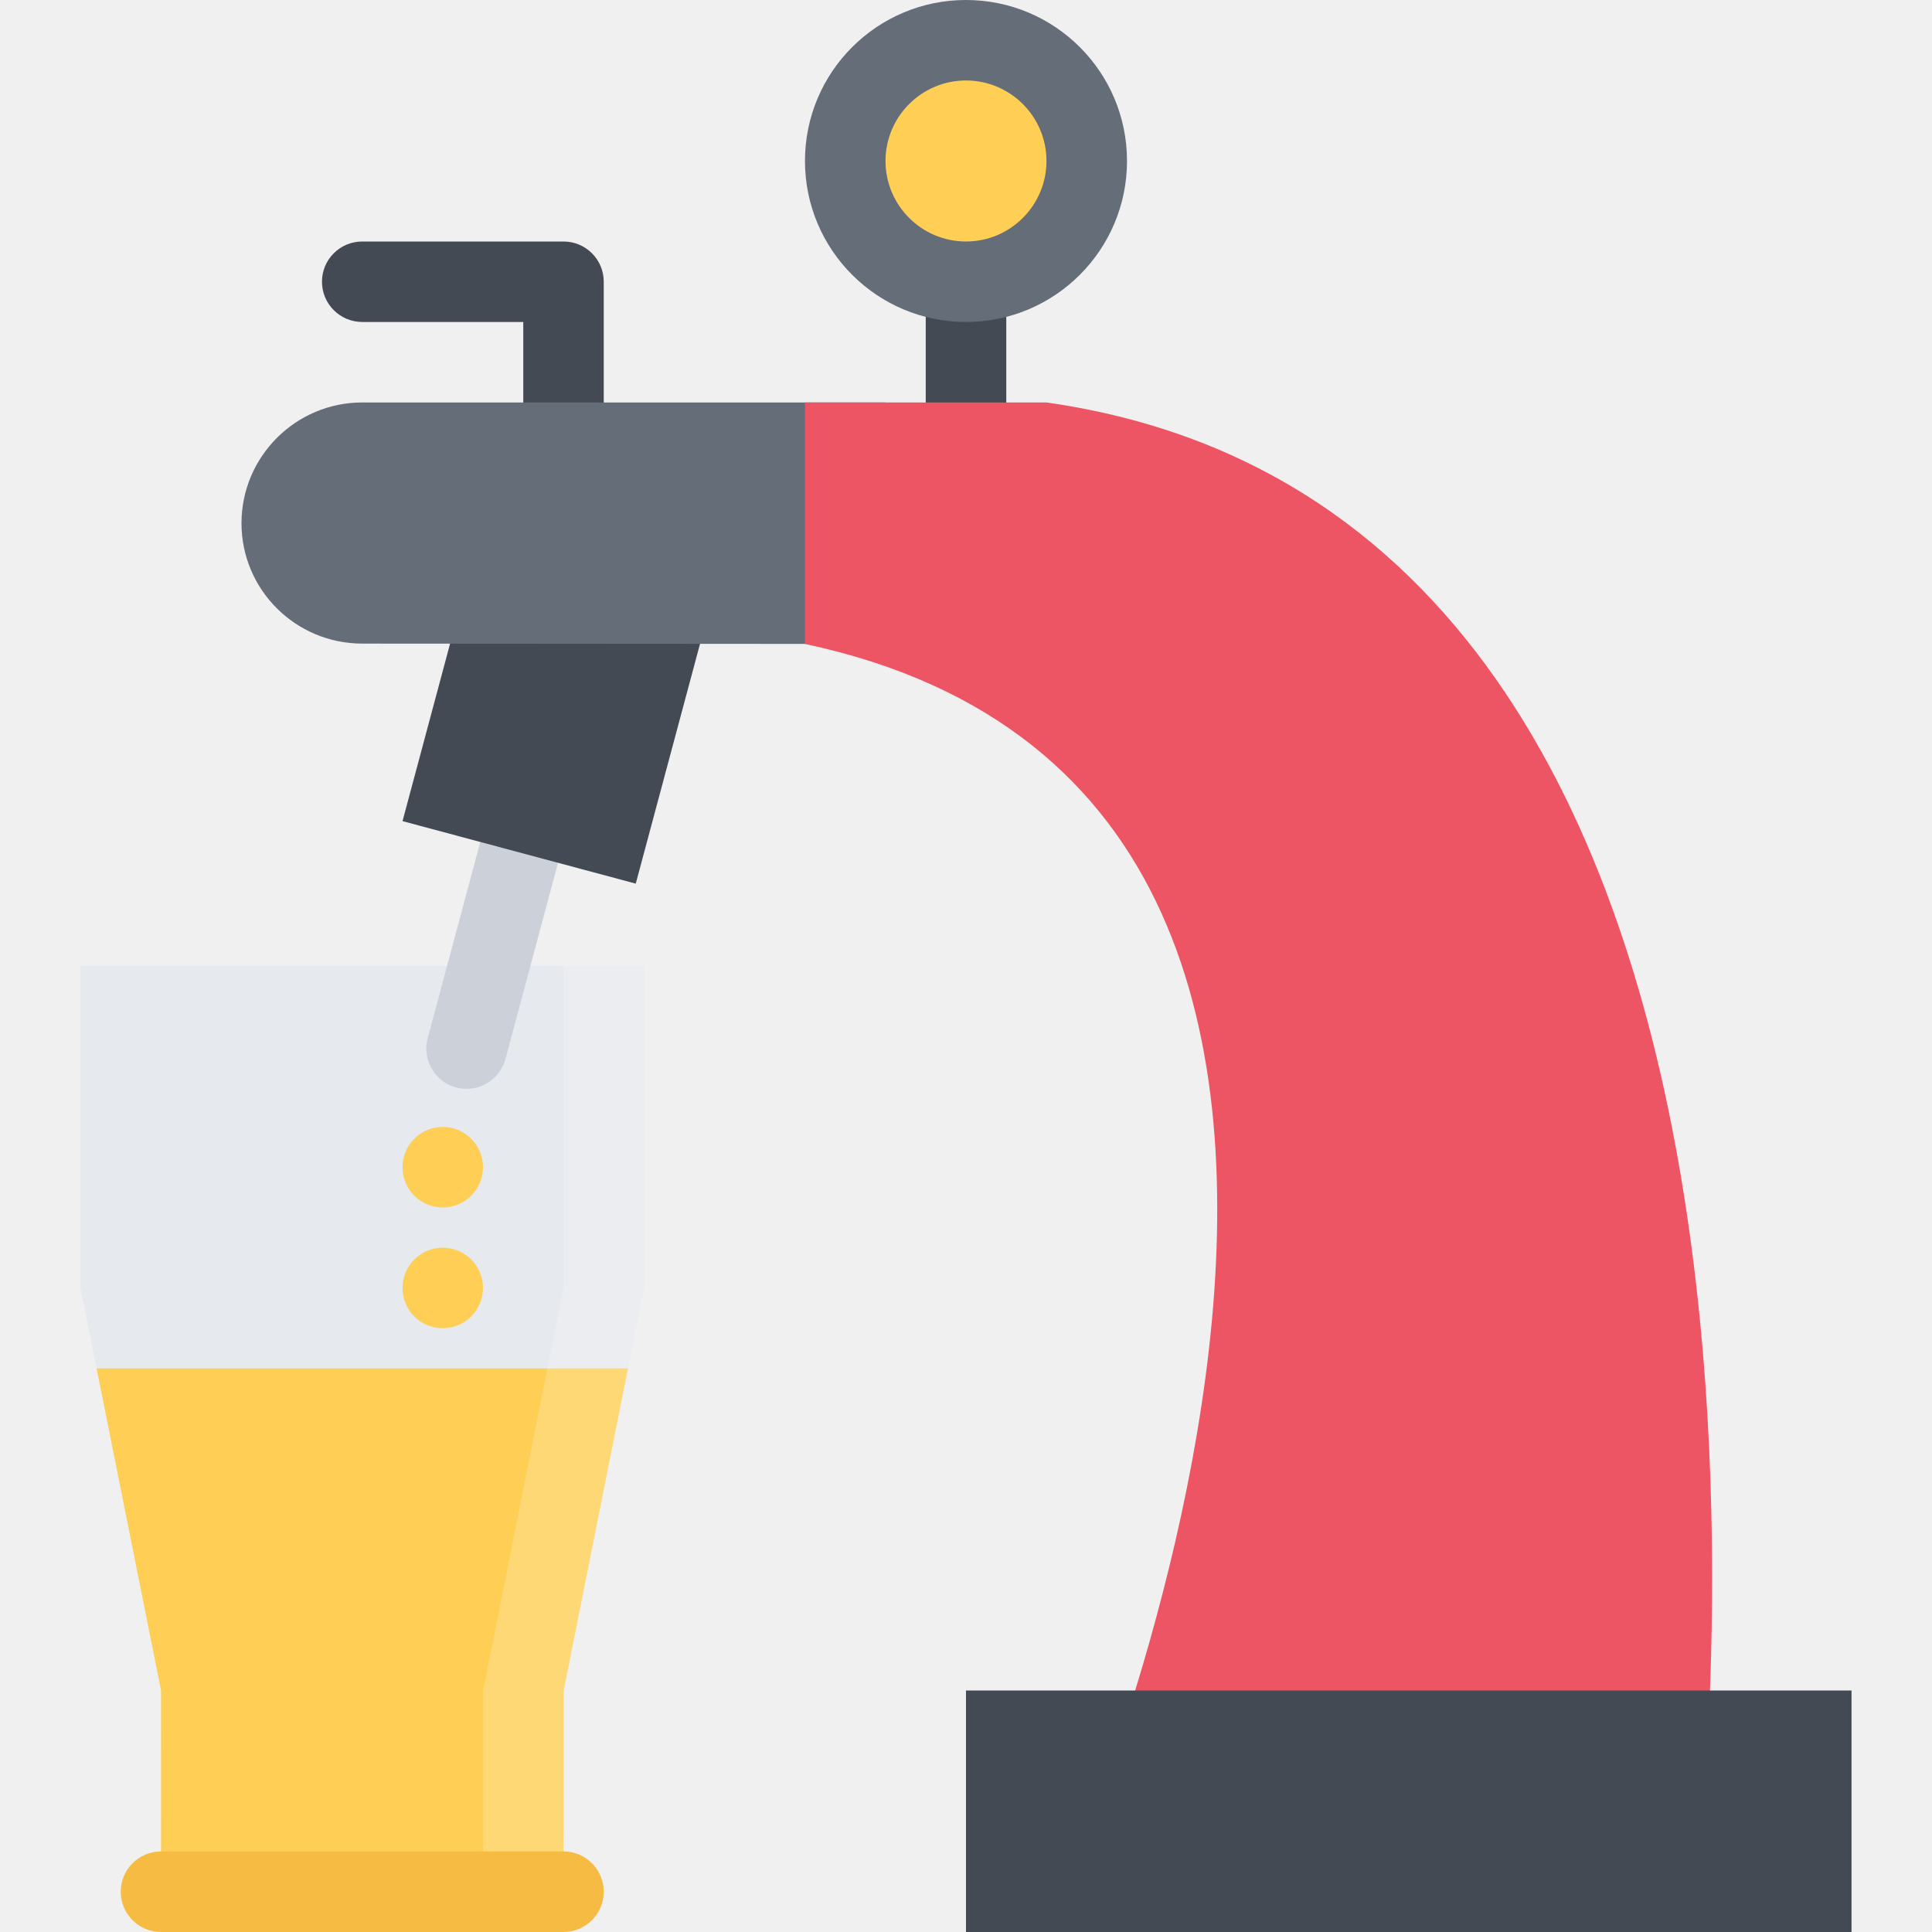
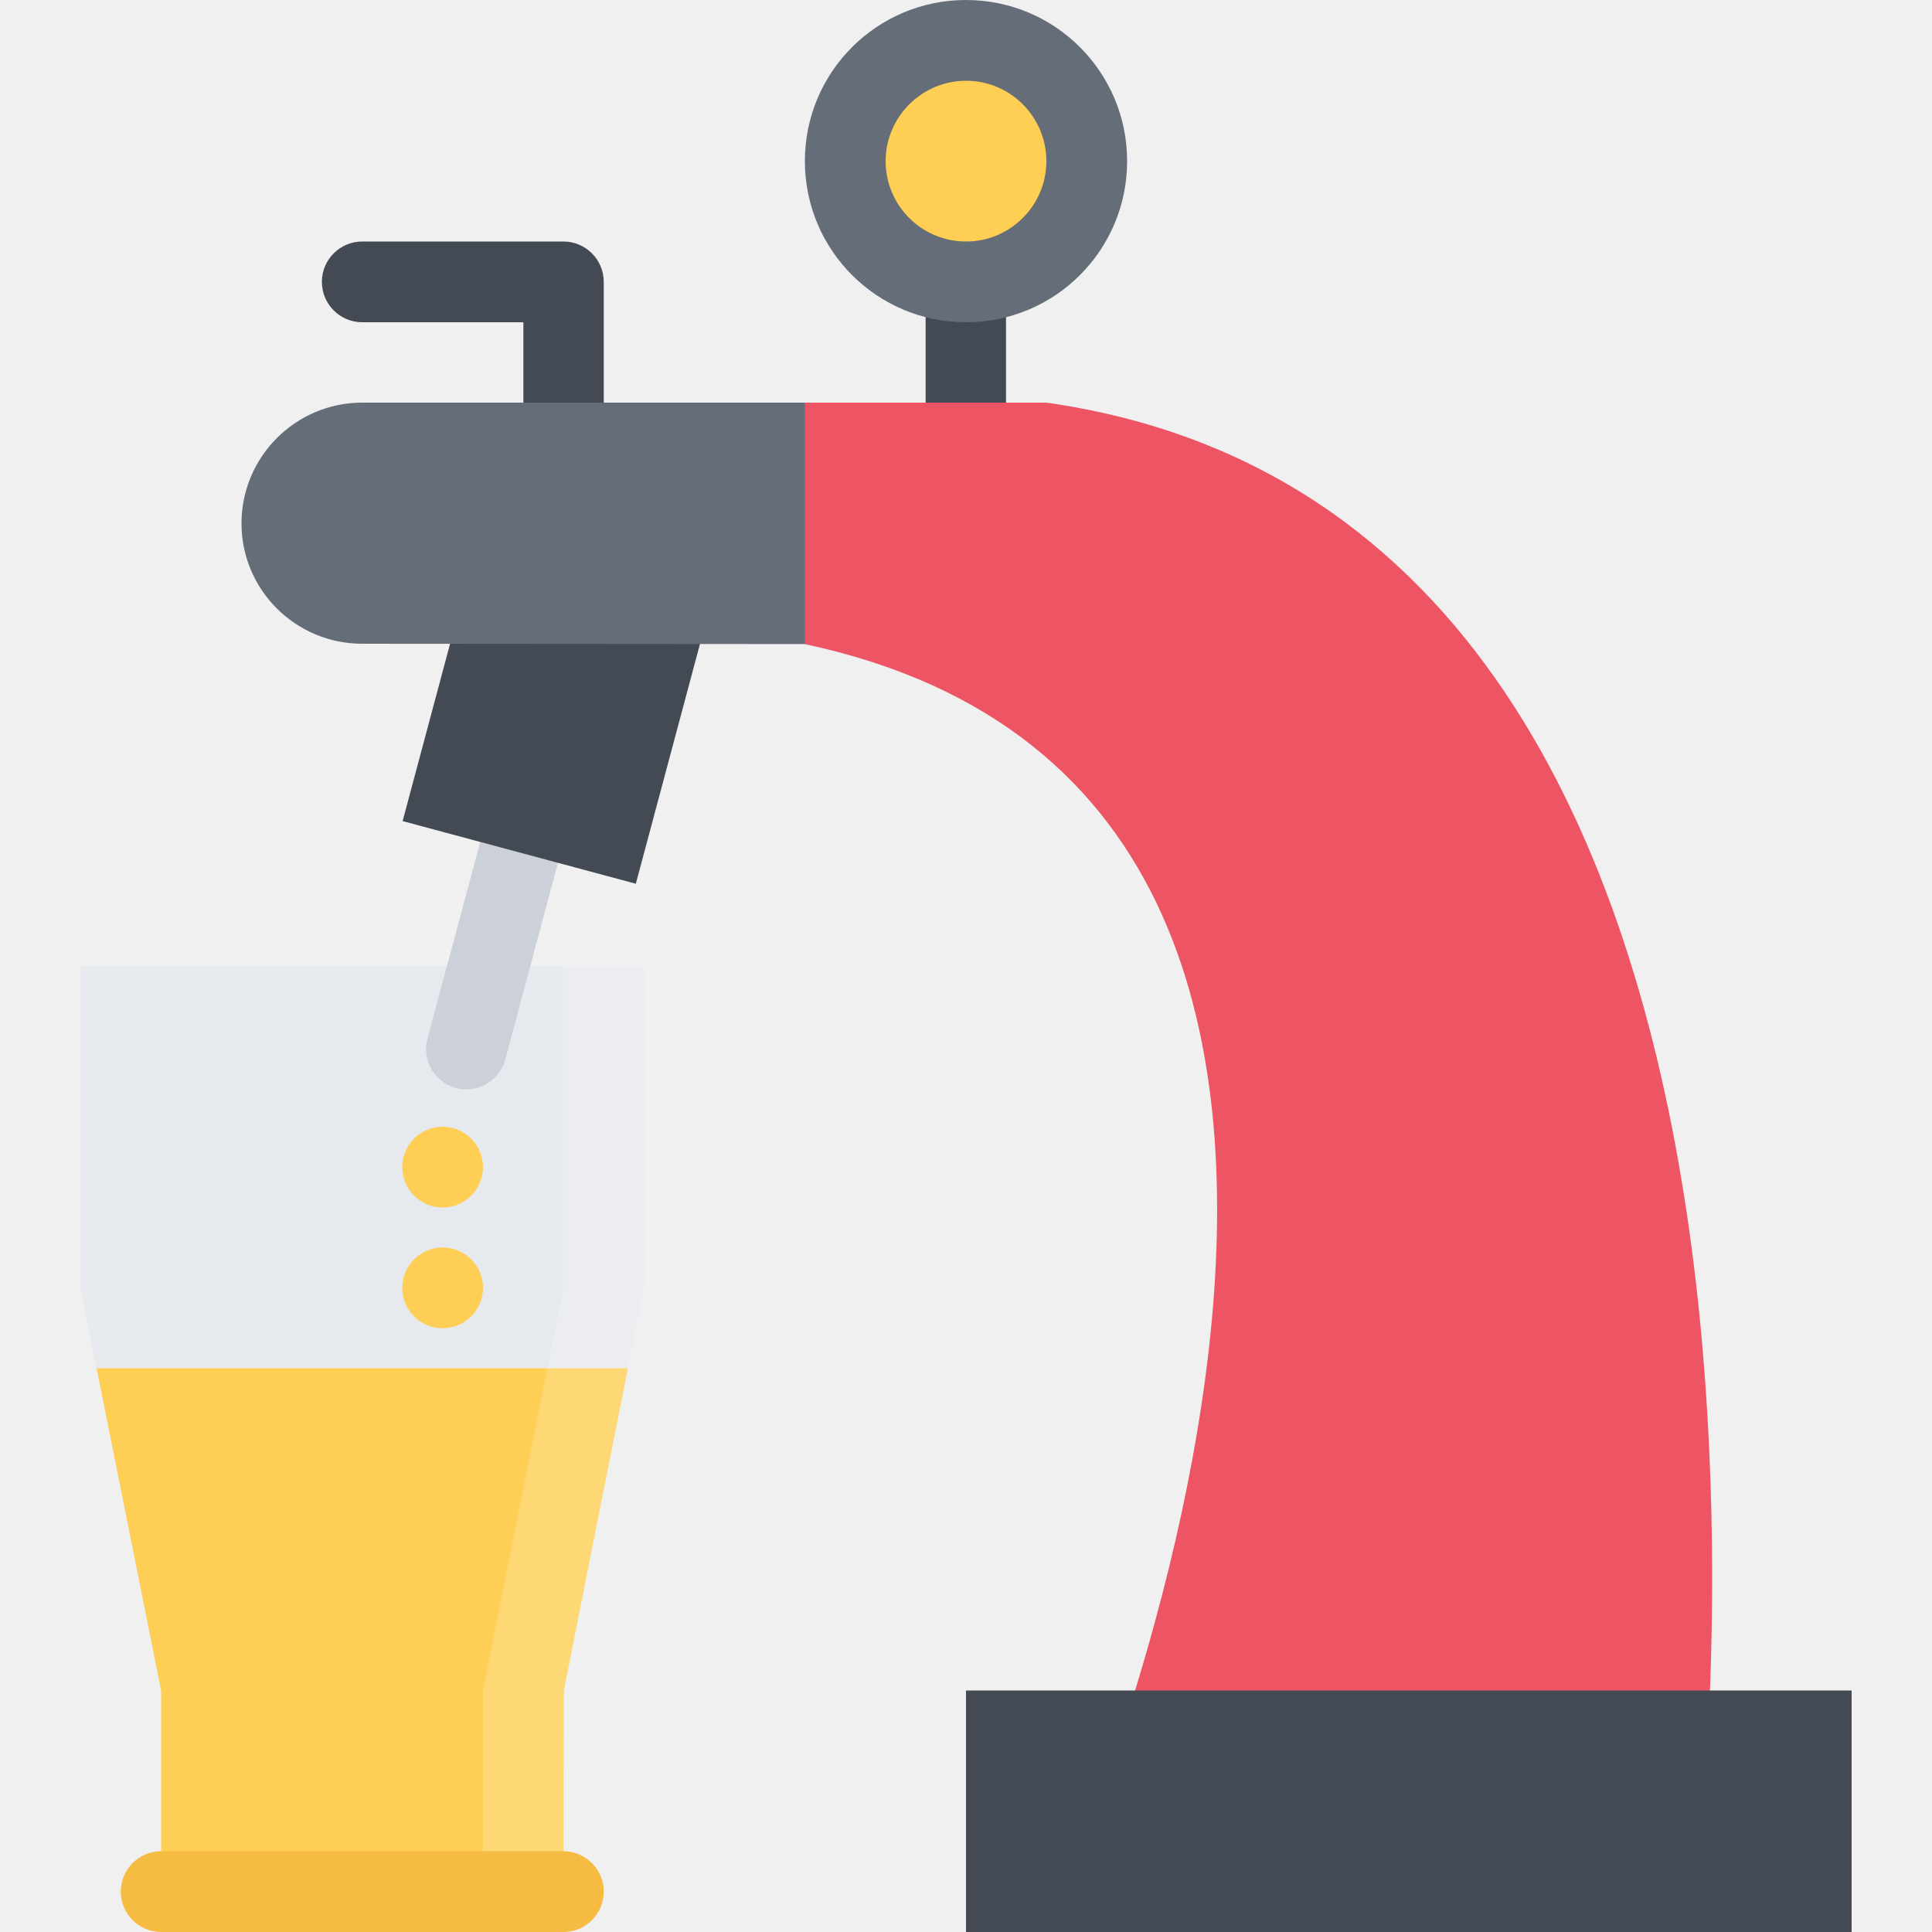
- <svg xmlns="http://www.w3.org/2000/svg" version="1.1" id="Layer_1" x="0px" y="0px" viewBox="0 0 511.991 511.991" style="enable-background:new 0 0 511.991 511.991;" xml:space="preserve">
-   <polygon style="fill:#E6E9ED;" points="21.328,255.993 21.328,341.319 42.687,448.004 42.672,511.986 149.324,511.986   149.355,448.066 170.667,341.319 170.667,255.993 " />
-   <polygon style="fill:#FFCE54;" points="25.61,362.646 42.687,448.004 42.672,511.986 149.324,511.986 149.355,448.066   166.402,362.646 " />
-   <g>
-     <rect x="245.324" y="67.749" style="fill:#434A54;" width="21.343" height="51.56" />
-     <path style="fill:#434A54;" d="M159.995,74.654c0-5.89-4.781-10.655-10.671-10.655l0,0H95.997l0,0l0,0   c-5.891,0-10.672,4.766-10.672,10.655c0,5.891,4.781,10.672,10.672,10.672l0,0l0,0h42.67v40.89h21.328V74.654L159.995,74.654z" />
-   </g>
-   <g>
-     <path style="fill:#FFCE54;" d="M127.997,309.32c0,5.891-4.781,10.672-10.671,10.672c-5.891,0-10.656-4.781-10.656-10.672   s4.766-10.672,10.656-10.672C123.215,298.648,127.997,303.43,127.997,309.32z" />
-     <path style="fill:#FFCE54;" d="M127.997,341.319c0,5.891-4.781,10.672-10.671,10.672c-5.891,0-10.656-4.781-10.656-10.672   c0-5.89,4.766-10.671,10.656-10.671C123.215,330.648,127.997,335.43,127.997,341.319z" />
-   </g>
-   <polygon style="opacity:0.2;fill:#FFFFFF;enable-background:new    ;" points="149.324,255.993 149.324,341.319 128.029,448.066   127.997,511.986 149.324,511.986 149.355,448.066 170.667,341.319 170.667,255.993 " />
-   <path style="fill:#CCD1D9;" d="M149.434,222.853l-20.609-5.515l-15.484,57.795l0,0c-0.234,0.875-0.359,1.797-0.359,2.75  c0,5.891,4.766,10.672,10.656,10.672c4.938,0,9.078-3.359,10.297-7.906h0.016L149.434,222.853z" />
-   <polygon style="fill:#434A54;" points="168.48,234.166 106.67,217.604 133.012,119.309 194.824,135.872 " />
-   <path style="fill:#656D78;" d="M95.997,106.654c-17.671,0-32,14.39-32,31.999c0,17.624,14.328,31.905,32,31.905l138.668,0.094  v-63.998C234.665,106.654,95.997,106.654,95.997,106.654z" />
-   <path style="fill:#ED5564;" d="M277.322,106.654h-63.999v63.998c200.214,42.671,63.999,341.334,63.999,341.334h170.666  C447.987,511.986,502.176,138.653,277.322,106.654z" />
-   <rect x="255.993" y="447.993" style="fill:#434A54;" width="234.67" height="63.998" />
-   <path style="fill:#FFCE54;" d="M255.993,74.654c-17.64,0-31.999-14.343-31.999-31.999c0-17.64,14.359-31.999,31.999-31.999  c17.641,0,31.998,14.359,31.998,31.999C287.991,60.311,273.634,74.654,255.993,74.654z" />
-   <path style="fill:#656D78;" d="M255.993,0c-23.562,0-42.671,19.094-42.671,42.655c0,23.562,19.109,42.671,42.671,42.671  s42.67-19.108,42.67-42.671C298.664,19.094,279.556,0,255.993,0z M255.993,63.999c-11.765,0-21.328-9.578-21.328-21.344  c0-11.749,9.562-21.327,21.328-21.327c11.766,0,21.328,9.578,21.328,21.327C277.322,54.421,267.759,63.999,255.993,63.999z" />
-   <path style="fill:#F6BB42;" d="M159.995,501.315c0-5.891-4.781-10.672-10.671-10.672l0,0H42.672l0,0l0,0  c-5.891,0-10.672,4.781-10.672,10.672s4.781,10.671,10.672,10.671l0,0l0,0h106.653l0,0  C155.215,511.986,159.995,507.206,159.995,501.315z" />
-   <g>
- </g>
-   <g>
- </g>
-   <g>
- </g>
-   <g>
- </g>
-   <g>
- </g>
-   <g>
- </g>
-   <g>
- </g>
-   <g>
- </g>
-   <g>
- </g>
-   <g>
- </g>
-   <g>
- </g>
-   <g>
- </g>
-   <g>
- </g>
-   <g>
- </g>
-   <g>
- </g>
+ <svg xmlns="http://www.w3.org/2000/svg" viewBox="0 0 512 512">
+   <style>.a{fill:#FFCE54;}.b{fill:#434A54;}.c{fill:#656D78;}</style>
+   <polygon points="21.3 256 21.3 341.3 42.7 448 42.7 512 149.3 512 149.4 448.1 170.7 341.3 170.7 256 " fill="#E6E9ED" />
+   <polygon points="25.6 362.6 42.7 448 42.7 512 149.3 512 149.4 448.1 166.4 362.6 " class="a" />
+   <rect x="245.3" y="67.7" width="21.3" height="51.6" class="b" />
+   <path d="M160 74.7c0-5.9-4.8-10.7-10.7-10.7l0 0H96l0 0 0 0c-5.9 0-10.7 4.8-10.7 10.7 0 5.9 4.8 10.7 10.7 10.7l0 0 0 0h42.7v40.9h21.3V74.7L160 74.7z" class="b" />
+   <path d="M128 309.3c0 5.9-4.8 10.7-10.7 10.7 -5.9 0-10.7-4.8-10.7-10.7s4.8-10.7 10.7-10.7C123.2 298.6 128 303.4 128 309.3z" class="a" />
+   <path d="M128 341.3c0 5.9-4.8 10.7-10.7 10.7 -5.9 0-10.7-4.8-10.7-10.7 0-5.9 4.8-10.7 10.7-10.7C123.2 330.6 128 335.4 128 341.3z" class="a" />
+   <polygon points="149.3 256 149.3 341.3 128 448.1 128 512 149.3 512 149.4 448.1 170.7 341.3 170.7 256 " style="fill:#FFF;opacity:0.2" />
+   <path d="M149.4 222.9l-20.6-5.5 -15.5 57.8 0 0c-0.2 0.9-0.4 1.8-0.4 2.8 0 5.9 4.8 10.7 10.7 10.7 4.9 0 9.1-3.4 10.3-7.9h0L149.4 222.9z" fill="#CCD1D9" />
+   <polygon points="168.5 234.2 106.7 217.6 133 119.3 194.8 135.9 " class="b" />
+   <path d="M96 106.7c-17.7 0-32 14.4-32 32 0 17.6 14.3 31.9 32 31.9l138.7 0.1v-64C234.7 106.7 96 106.7 96 106.7z" class="c" />
+   <path d="M277.3 106.7h-64v64c200.2 42.7 64 341.3 64 341.3h170.7C448 512 502.2 138.7 277.3 106.7z" fill="#ED5564" />
+   <rect x="256" y="448" width="234.7" height="64" class="b" />
+   <path d="M256 74.7c-17.6 0-32-14.3-32-32 0-17.6 14.4-32 32-32 17.6 0 32 14.4 32 32C288 60.3 273.6 74.7 256 74.7z" class="a" />
+   <path d="M256 0c-23.6 0-42.7 19.1-42.7 42.7 0 23.6 19.1 42.7 42.7 42.7s42.7-19.1 42.7-42.7C298.7 19.1 279.6 0 256 0zM256 64c-11.8 0-21.3-9.6-21.3-21.3 0-11.7 9.6-21.3 21.3-21.3 11.8 0 21.3 9.6 21.3 21.3C277.3 54.4 267.8 64 256 64z" class="c" />
+   <path d="M160 501.3c0-5.9-4.8-10.7-10.7-10.7l0 0H42.7l0 0 0 0c-5.9 0-10.7 4.8-10.7 10.7s4.8 10.7 10.7 10.7l0 0 0 0h106.7l0 0C155.2 512 160 507.2 160 501.3z" fill="#F6BB42" />
</svg>
